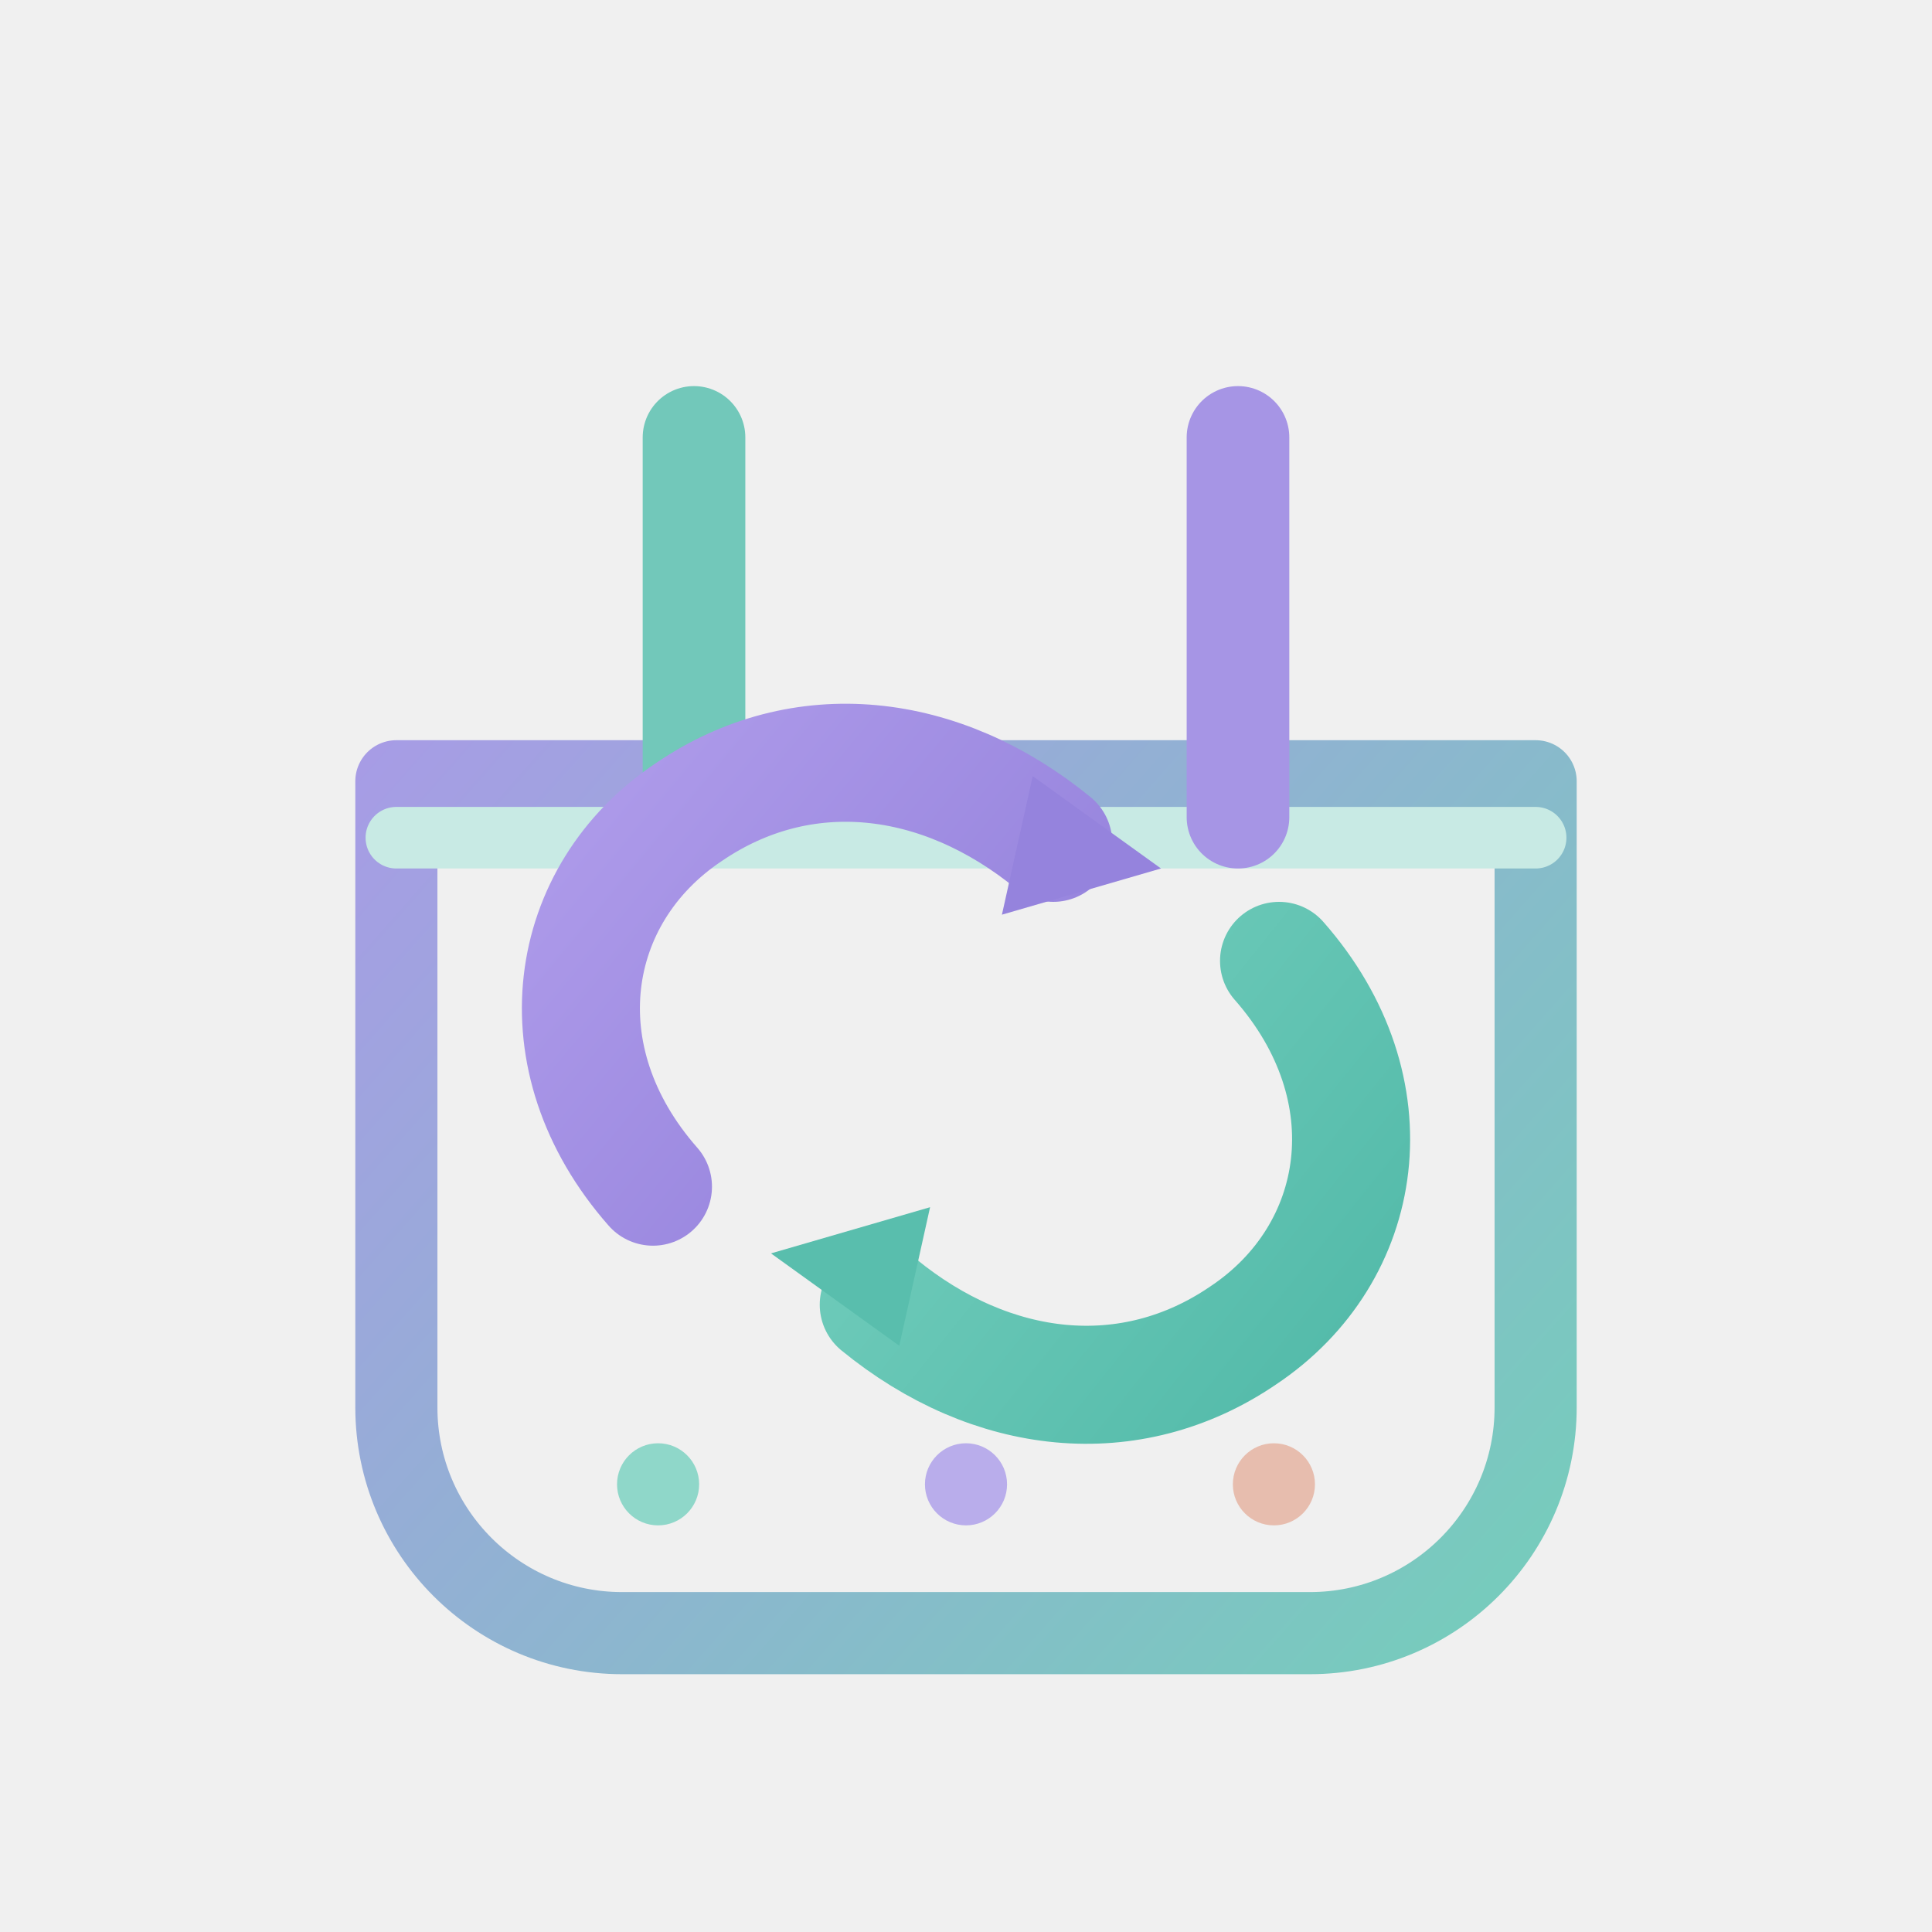
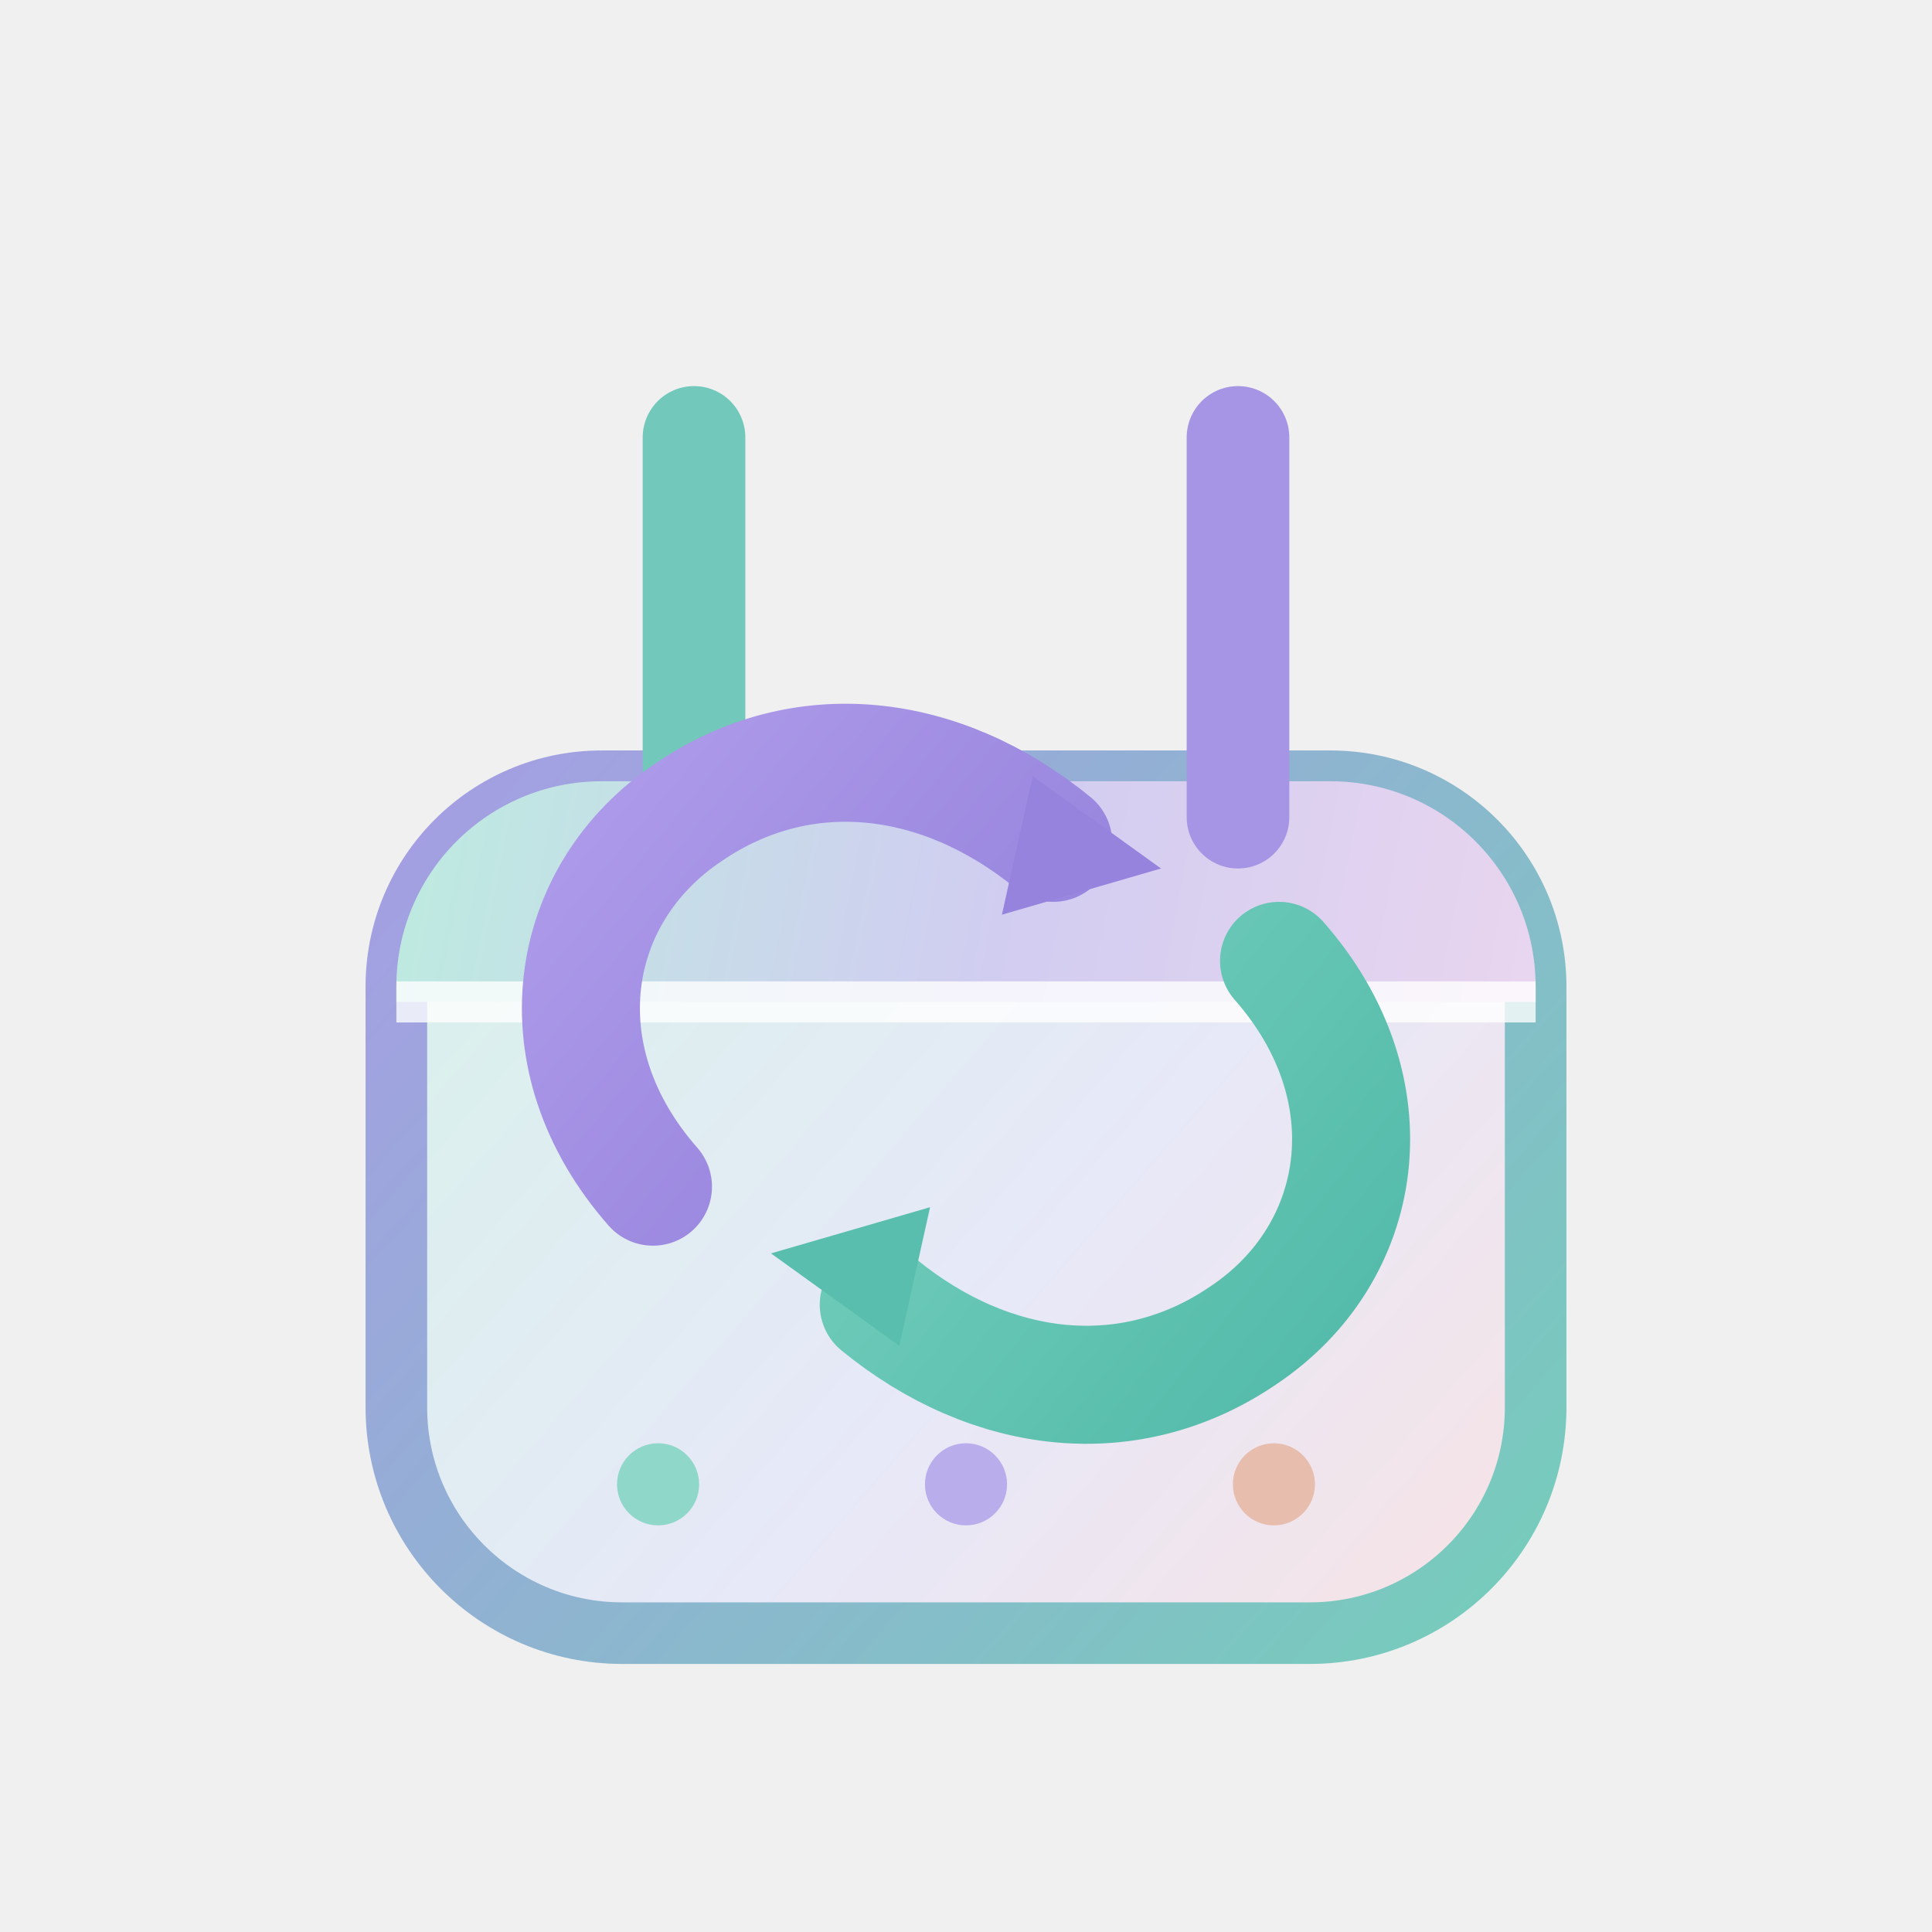
<svg xmlns="http://www.w3.org/2000/svg" width="512" height="512" viewBox="0 0 512 512">
  <defs>
    <linearGradient id="frame" x1="145" y1="190" x2="367" y2="386" gradientUnits="userSpaceOnUse">
      <stop stop-color="#A99AE7" />
      <stop offset="1" stop-color="#75CDBB" />
    </linearGradient>
    <linearGradient id="violet" x1="180" y1="220" x2="286" y2="308" gradientUnits="userSpaceOnUse">
      <stop stop-color="#AE9BEA" />
      <stop offset="1" stop-color="#8D7BD8" />
    </linearGradient>
    <linearGradient id="mint" x1="226" y1="246" x2="338" y2="336" gradientUnits="userSpaceOnUse">
      <stop stop-color="#7AD2C1" />
      <stop offset="1" stop-color="#51B9A8" />
    </linearGradient>
+     <linearGradient id="calendar" x1="156" y1="221" x2="355" y2="394" gradientUnits="userSpaceOnUse">
+       <stop stop-color="#D8F2EB" />
+       <stop offset=".56" stop-color="#E7E8F8" />
+       <stop offset="1" stop-color="#F7E3E5" />
+     </linearGradient>
+     <linearGradient id="calendar-header" x1="146" y1="220" x2="368" y2="263" gradientUnits="userSpaceOnUse">
+       <stop stop-color="#BDEBE0" />
+       <stop offset=".53" stop-color="#D1CDF1" />
+       <stop offset="1" stop-color="#E9D5EF" />
+     </linearGradient>
+     <clipPath id="calendar-shape">
+       <path d="M185 220h142a40 40 0 0 1 40 40v82a44 44 0 0 1-44 44H189a44 44 0 0 1-44-44v-82a40 40 0 0 1 40-40Z" />
+     </clipPath>
  </defs>
  <g transform="translate(-92.16 -92.16) scale(1.36)">
-     <path d="M145 220h222v122a44 44 0 0 1-44 44H189a44 44 0 0 1-44-44V220Z" fill="none" stroke="url(#frame)" stroke-width="16" stroke-linejoin="round" />
-     <path d="M145 231h222" fill="none" stroke="#C8EAE4" stroke-width="12" stroke-linecap="round" />
+     <path d="M185 220h142a40 40 0 0 1 40 40v82a44 44 0 0 1-44 44H189a44 44 0 0 1-44-44v-82a40 40 0 0 1 40-40Z" fill="url(#calendar)" stroke="url(#frame)" stroke-width="12" stroke-linejoin="round" />
+     <g clip-path="url(#calendar-shape)">
+       <path d="M145 220h222v43H145z" fill="url(#calendar-header)" />
+       <path d="M145 263h222" fill="none" stroke="#FFFFFF" stroke-opacity=".78" stroke-width="8" />
+     </g>
    <path d="M203 153v74" fill="none" stroke="#72C8BA" stroke-width="20" stroke-linecap="round" />
    <path d="M309 153v74" fill="none" stroke="#A695E5" stroke-width="20" stroke-linecap="round" />
    <path d="M195 299c-22-25-17-57 7-73 22-15 49-12 71 6" fill="none" stroke="url(#violet)" stroke-width="23" stroke-linecap="round" />
    <path d="m269 219 25 18-31 9 6-27Z" fill="#9583DD" />
    <path d="M317 255c22 25 17 57-7 73-22 15-49 12-71-6" fill="none" stroke="url(#mint)" stroke-width="23" stroke-linecap="round" />
    <path d="m243 330-25-18 31-9-6 27Z" fill="#59BEAD" />
    <circle cx="196" cy="357" r="8" fill="#8FD7C9" />
    <circle cx="256" cy="357" r="8" fill="#B9ADEB" />
    <circle cx="316" cy="357" r="8" fill="#E7BDAE" />
  </g>
</svg>
